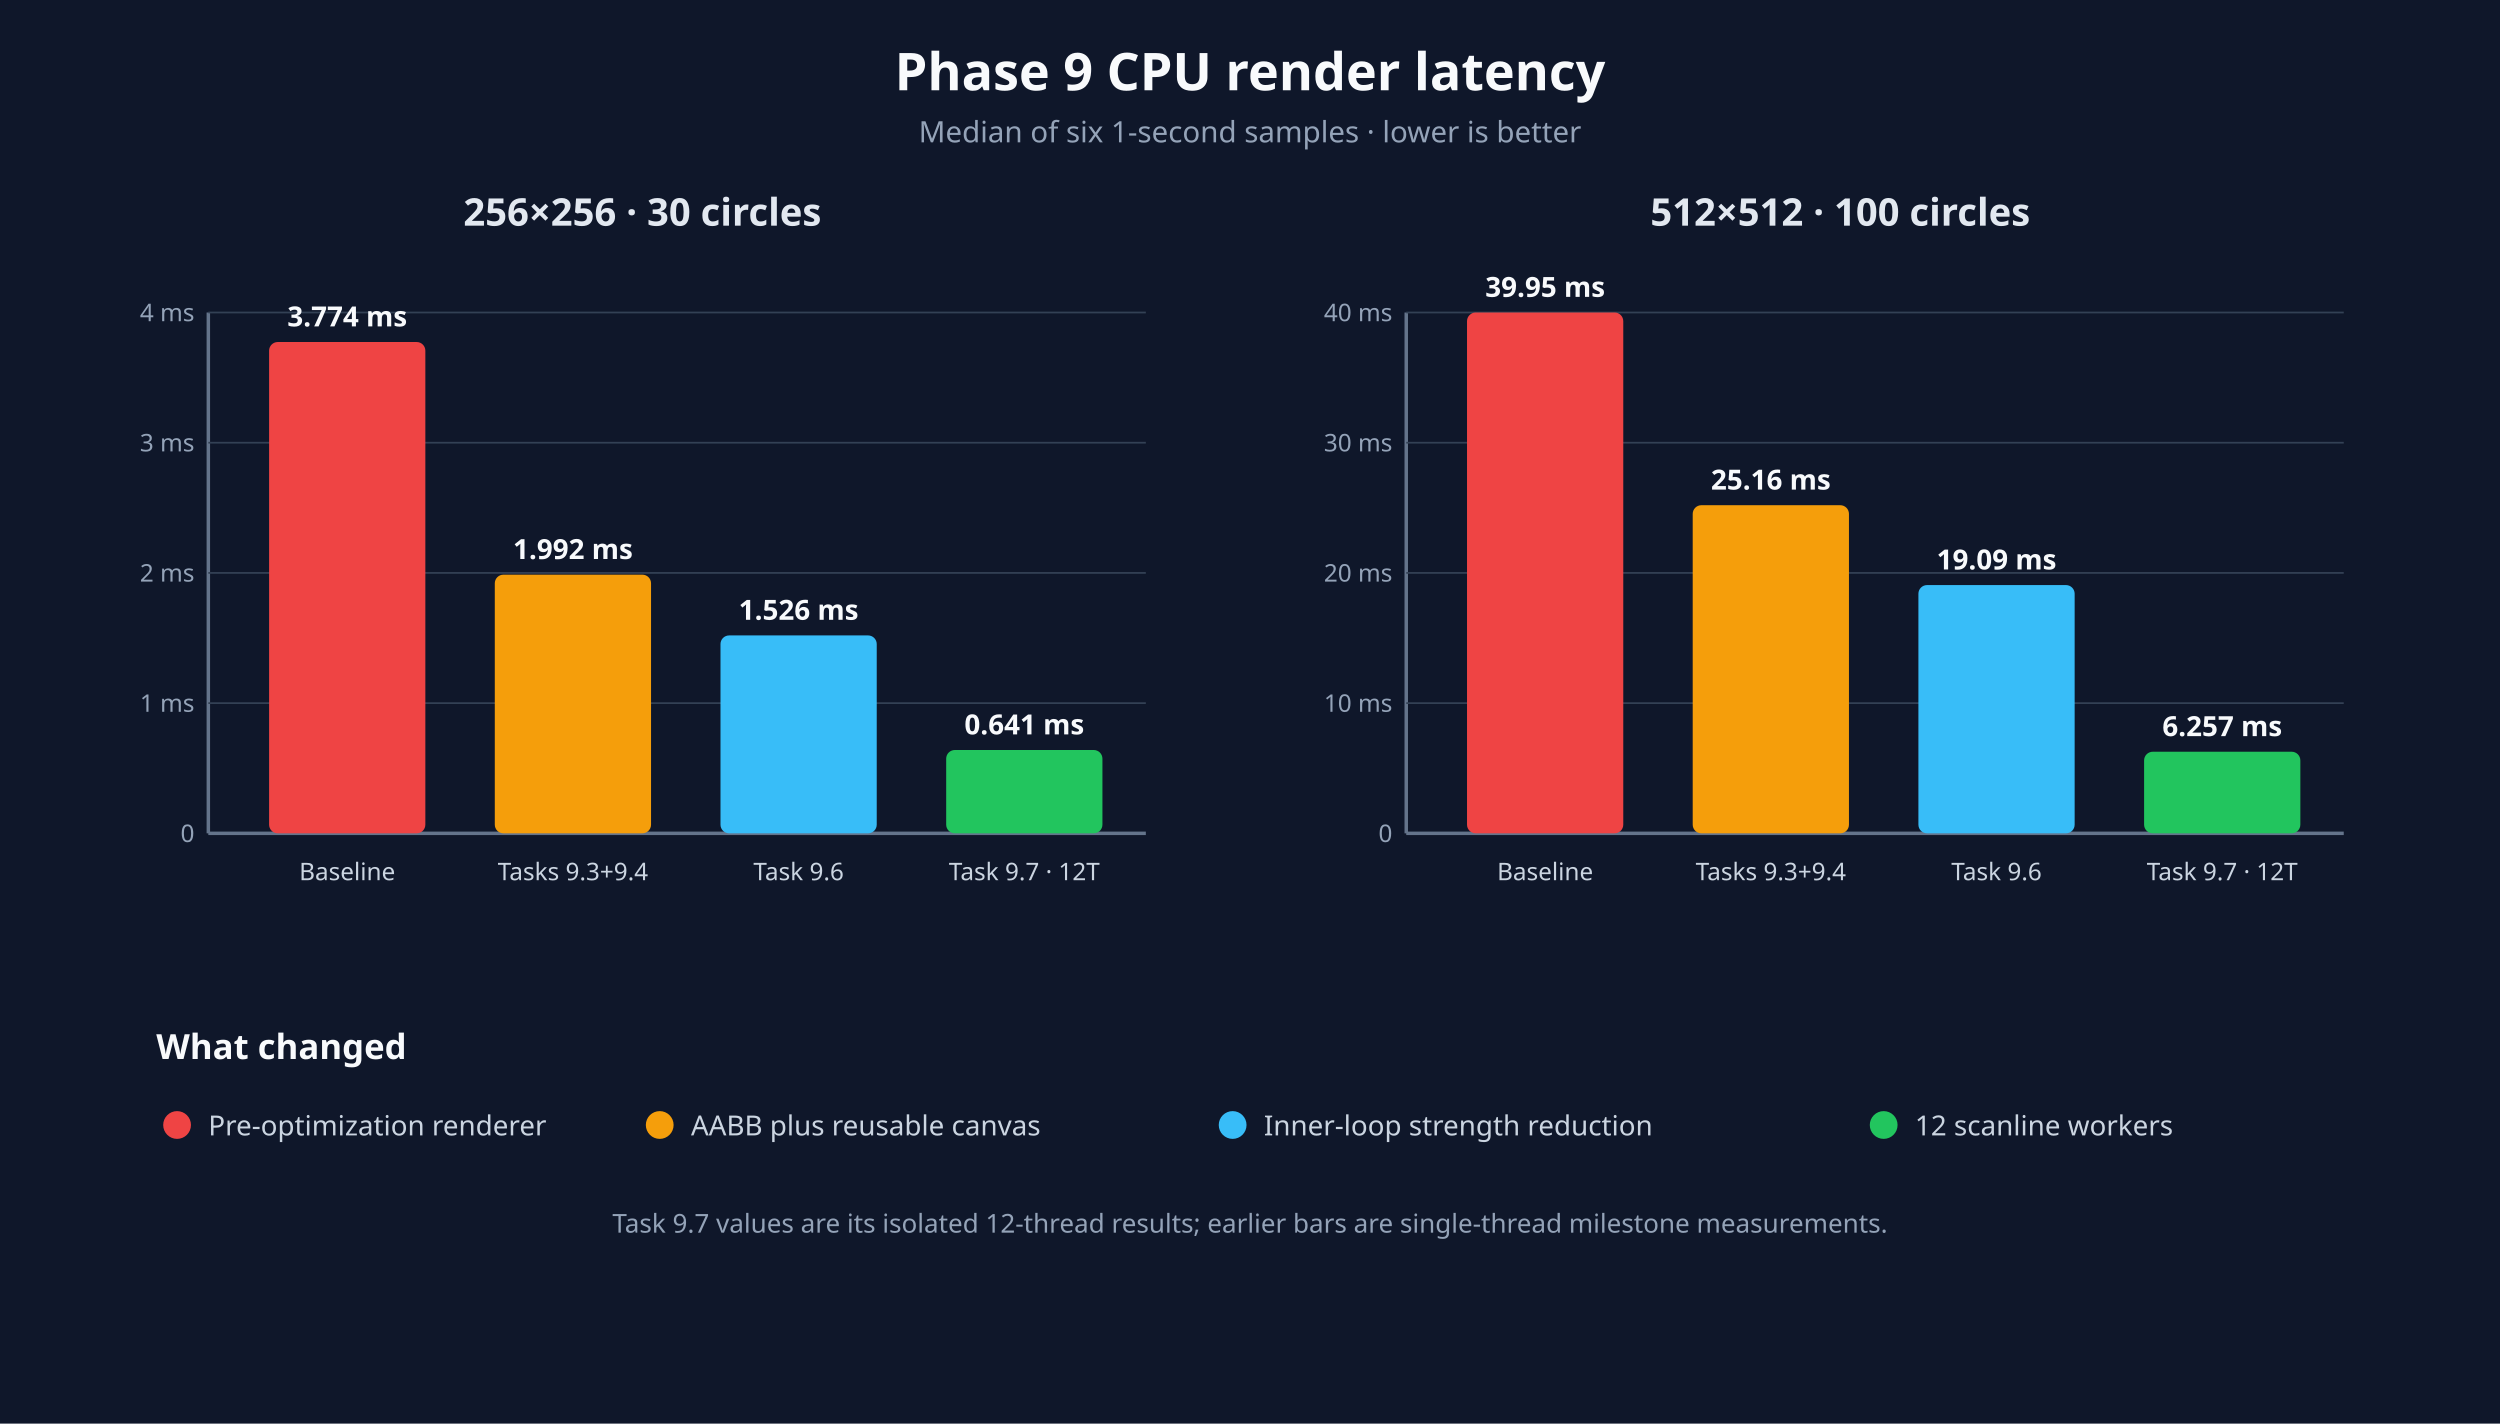
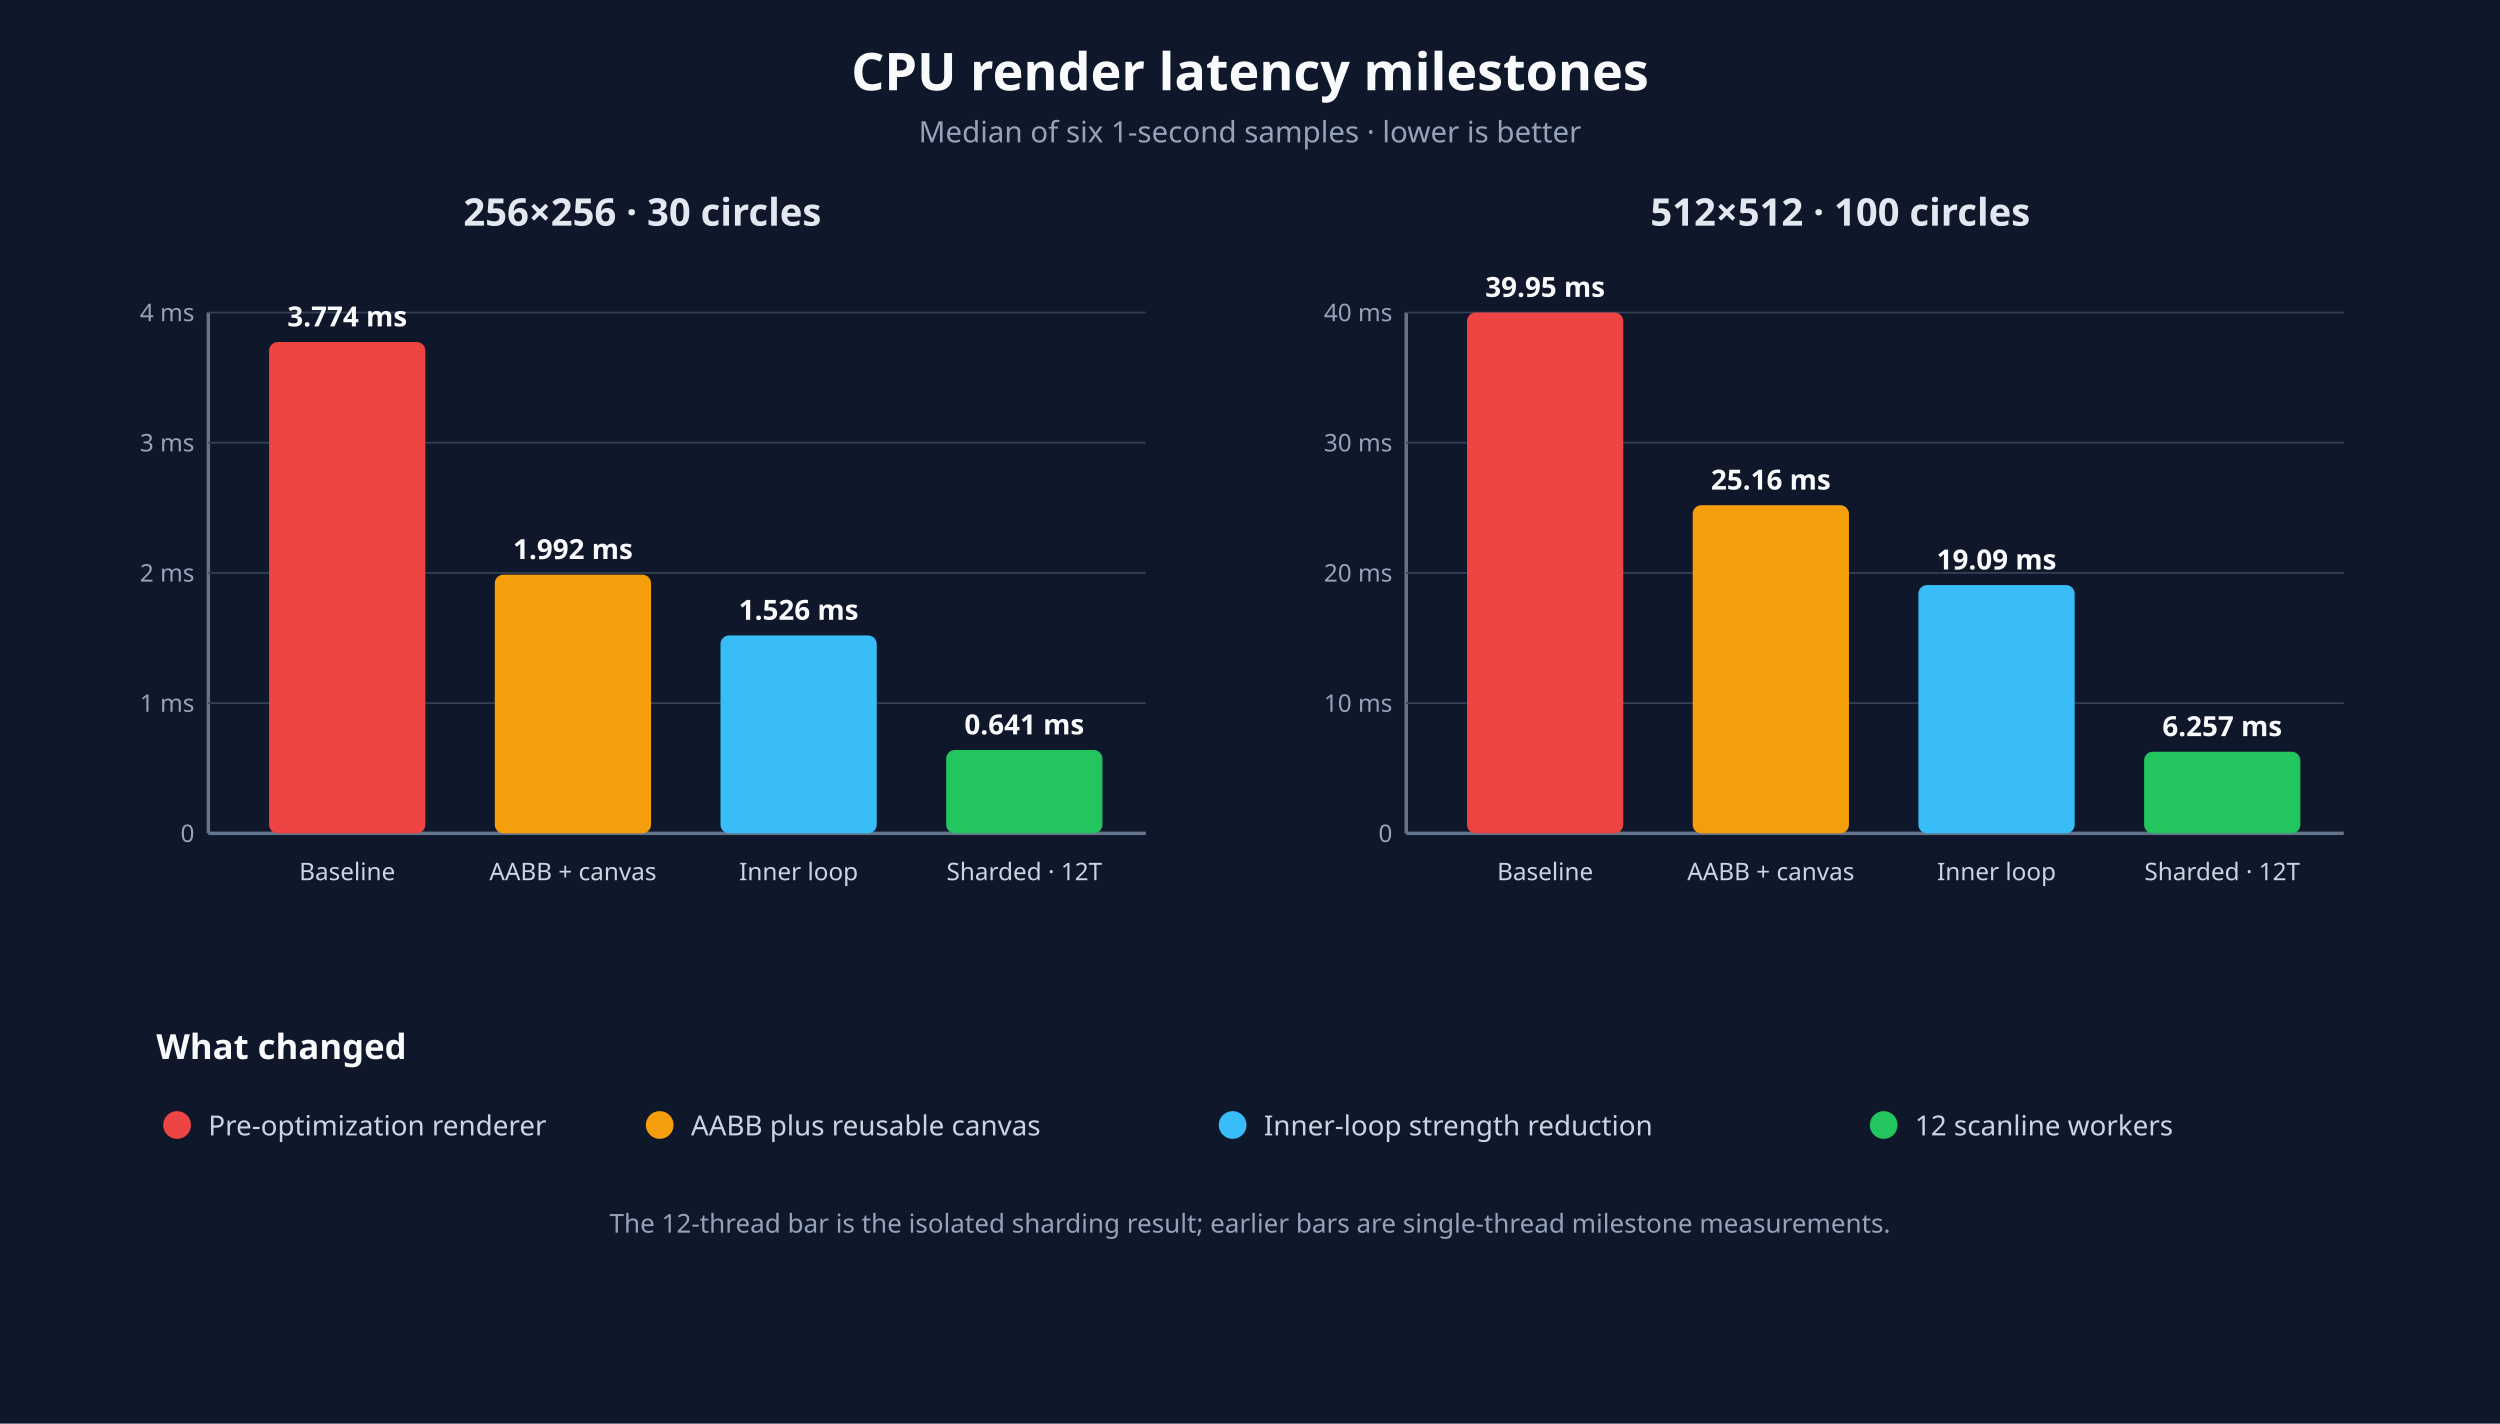
<svg xmlns="http://www.w3.org/2000/svg" width="1440" height="820" viewBox="0 0 1440 820" role="img" aria-labelledby="title desc">
  <rect width="1440" height="820" fill="#0f172a" />
-   <text x="720" y="52" text-anchor="middle" fill="#f8fafc" font-family="sans-serif" font-size="30" font-weight="700">Phase 9 CPU render latency</text>
+   <text x="720" y="52" text-anchor="middle" fill="#f8fafc" font-family="sans-serif" font-size="30" font-weight="700">CPU render latency milestones</text>
  <text x="720" y="82" text-anchor="middle" fill="#94a3b8" font-family="sans-serif" font-size="17">Median of six 1-second samples · lower is better</text>
  <g transform="translate(70 130)">
    <text x="300" y="0" text-anchor="middle" fill="#e2e8f0" font-family="sans-serif" font-size="22" font-weight="600">256×256 · 30 circles</text>
    <line x1="50" y1="350" x2="590" y2="350" stroke="#64748b" stroke-width="2" />
    <line x1="50" y1="50" x2="50" y2="350" stroke="#64748b" stroke-width="2" />
    <g fill="#94a3b8" font-family="sans-serif" font-size="14">
      <text x="42" y="355" text-anchor="end">0</text>
      <text x="42" y="280" text-anchor="end">1 ms</text>
      <text x="42" y="205" text-anchor="end">2 ms</text>
      <text x="42" y="130" text-anchor="end">3 ms</text>
      <text x="42" y="55" text-anchor="end">4 ms</text>
    </g>
    <g stroke="#334155" stroke-width="1">
      <line x1="50" y1="275" x2="590" y2="275" />
      <line x1="50" y1="200" x2="590" y2="200" />
      <line x1="50" y1="125" x2="590" y2="125" />
      <line x1="50" y1="50" x2="590" y2="50" />
    </g>
    <rect x="85" y="67" width="90" height="283" rx="5" fill="#ef4444" />
    <rect x="215" y="201" width="90" height="149" rx="5" fill="#f59e0b" />
    <rect x="345" y="236" width="90" height="114" rx="5" fill="#38bdf8" />
    <rect x="475" y="302" width="90" height="48" rx="5" fill="#22c55e" />
    <g fill="#f8fafc" font-family="sans-serif" font-size="16" font-weight="600" text-anchor="middle">
      <text x="130" y="58">3.774 ms</text>
      <text x="260" y="192">1.992 ms</text>
      <text x="390" y="227">1.526 ms</text>
      <text x="520" y="293">0.641 ms</text>
    </g>
    <g fill="#cbd5e1" font-family="sans-serif" font-size="14" text-anchor="middle">
      <text x="130" y="377">Baseline</text>
-       <text x="260" y="377">Tasks 9.3+9.4</text>
-       <text x="390" y="377">Task 9.6</text>
-       <text x="520" y="377">Task 9.7 · 12T</text>
+       <text x="260" y="377">AABB + canvas</text>
+       <text x="390" y="377">Inner loop</text>
+       <text x="520" y="377">Sharded · 12T</text>
    </g>
  </g>
  <g transform="translate(760 130)">
    <text x="300" y="0" text-anchor="middle" fill="#e2e8f0" font-family="sans-serif" font-size="22" font-weight="600">512×512 · 100 circles</text>
    <line x1="50" y1="350" x2="590" y2="350" stroke="#64748b" stroke-width="2" />
    <line x1="50" y1="50" x2="50" y2="350" stroke="#64748b" stroke-width="2" />
    <g fill="#94a3b8" font-family="sans-serif" font-size="14">
      <text x="42" y="355" text-anchor="end">0</text>
      <text x="42" y="280" text-anchor="end">10 ms</text>
      <text x="42" y="205" text-anchor="end">20 ms</text>
      <text x="42" y="130" text-anchor="end">30 ms</text>
      <text x="42" y="55" text-anchor="end">40 ms</text>
    </g>
    <g stroke="#334155" stroke-width="1">
      <line x1="50" y1="275" x2="590" y2="275" />
      <line x1="50" y1="200" x2="590" y2="200" />
      <line x1="50" y1="125" x2="590" y2="125" />
      <line x1="50" y1="50" x2="590" y2="50" />
    </g>
    <rect x="85" y="50" width="90" height="300" rx="5" fill="#ef4444" />
    <rect x="215" y="161" width="90" height="189" rx="5" fill="#f59e0b" />
    <rect x="345" y="207" width="90" height="143" rx="5" fill="#38bdf8" />
    <rect x="475" y="303" width="90" height="47" rx="5" fill="#22c55e" />
    <g fill="#f8fafc" font-family="sans-serif" font-size="16" font-weight="600" text-anchor="middle">
      <text x="130" y="41">39.95 ms</text>
      <text x="260" y="152">25.16 ms</text>
      <text x="390" y="198">19.09 ms</text>
      <text x="520" y="294">6.257 ms</text>
    </g>
    <g fill="#cbd5e1" font-family="sans-serif" font-size="14" text-anchor="middle">
      <text x="130" y="377">Baseline</text>
-       <text x="260" y="377">Tasks 9.3+9.4</text>
-       <text x="390" y="377">Task 9.6</text>
-       <text x="520" y="377">Task 9.7 · 12T</text>
+       <text x="260" y="377">AABB + canvas</text>
+       <text x="390" y="377">Inner loop</text>
+       <text x="520" y="377">Sharded · 12T</text>
    </g>
  </g>
  <g transform="translate(90 610)" font-family="sans-serif">
    <text x="0" y="0" fill="#f8fafc" font-size="20" font-weight="600">What changed</text>
    <circle cx="12" cy="38" r="8" fill="#ef4444" />
    <text x="30" y="44" fill="#cbd5e1" font-size="16">Pre-optimization renderer</text>
    <circle cx="290" cy="38" r="8" fill="#f59e0b" />
    <text x="308" y="44" fill="#cbd5e1" font-size="16">AABB plus reusable canvas</text>
    <circle cx="620" cy="38" r="8" fill="#38bdf8" />
    <text x="638" y="44" fill="#cbd5e1" font-size="16">Inner-loop strength reduction</text>
    <circle cx="995" cy="38" r="8" fill="#22c55e" />
    <text x="1013" y="44" fill="#cbd5e1" font-size="16">12 scanline workers</text>
-     <text x="630" y="100" text-anchor="middle" fill="#94a3b8" font-size="15">Task 9.7 values are its isolated 12-thread results; earlier bars are single-thread milestone measurements.</text>
+     <text x="630" y="100" text-anchor="middle" fill="#94a3b8" font-size="15">The 12-thread bar is the isolated sharding result; earlier bars are single-thread milestone measurements.</text>
  </g>
</svg>
